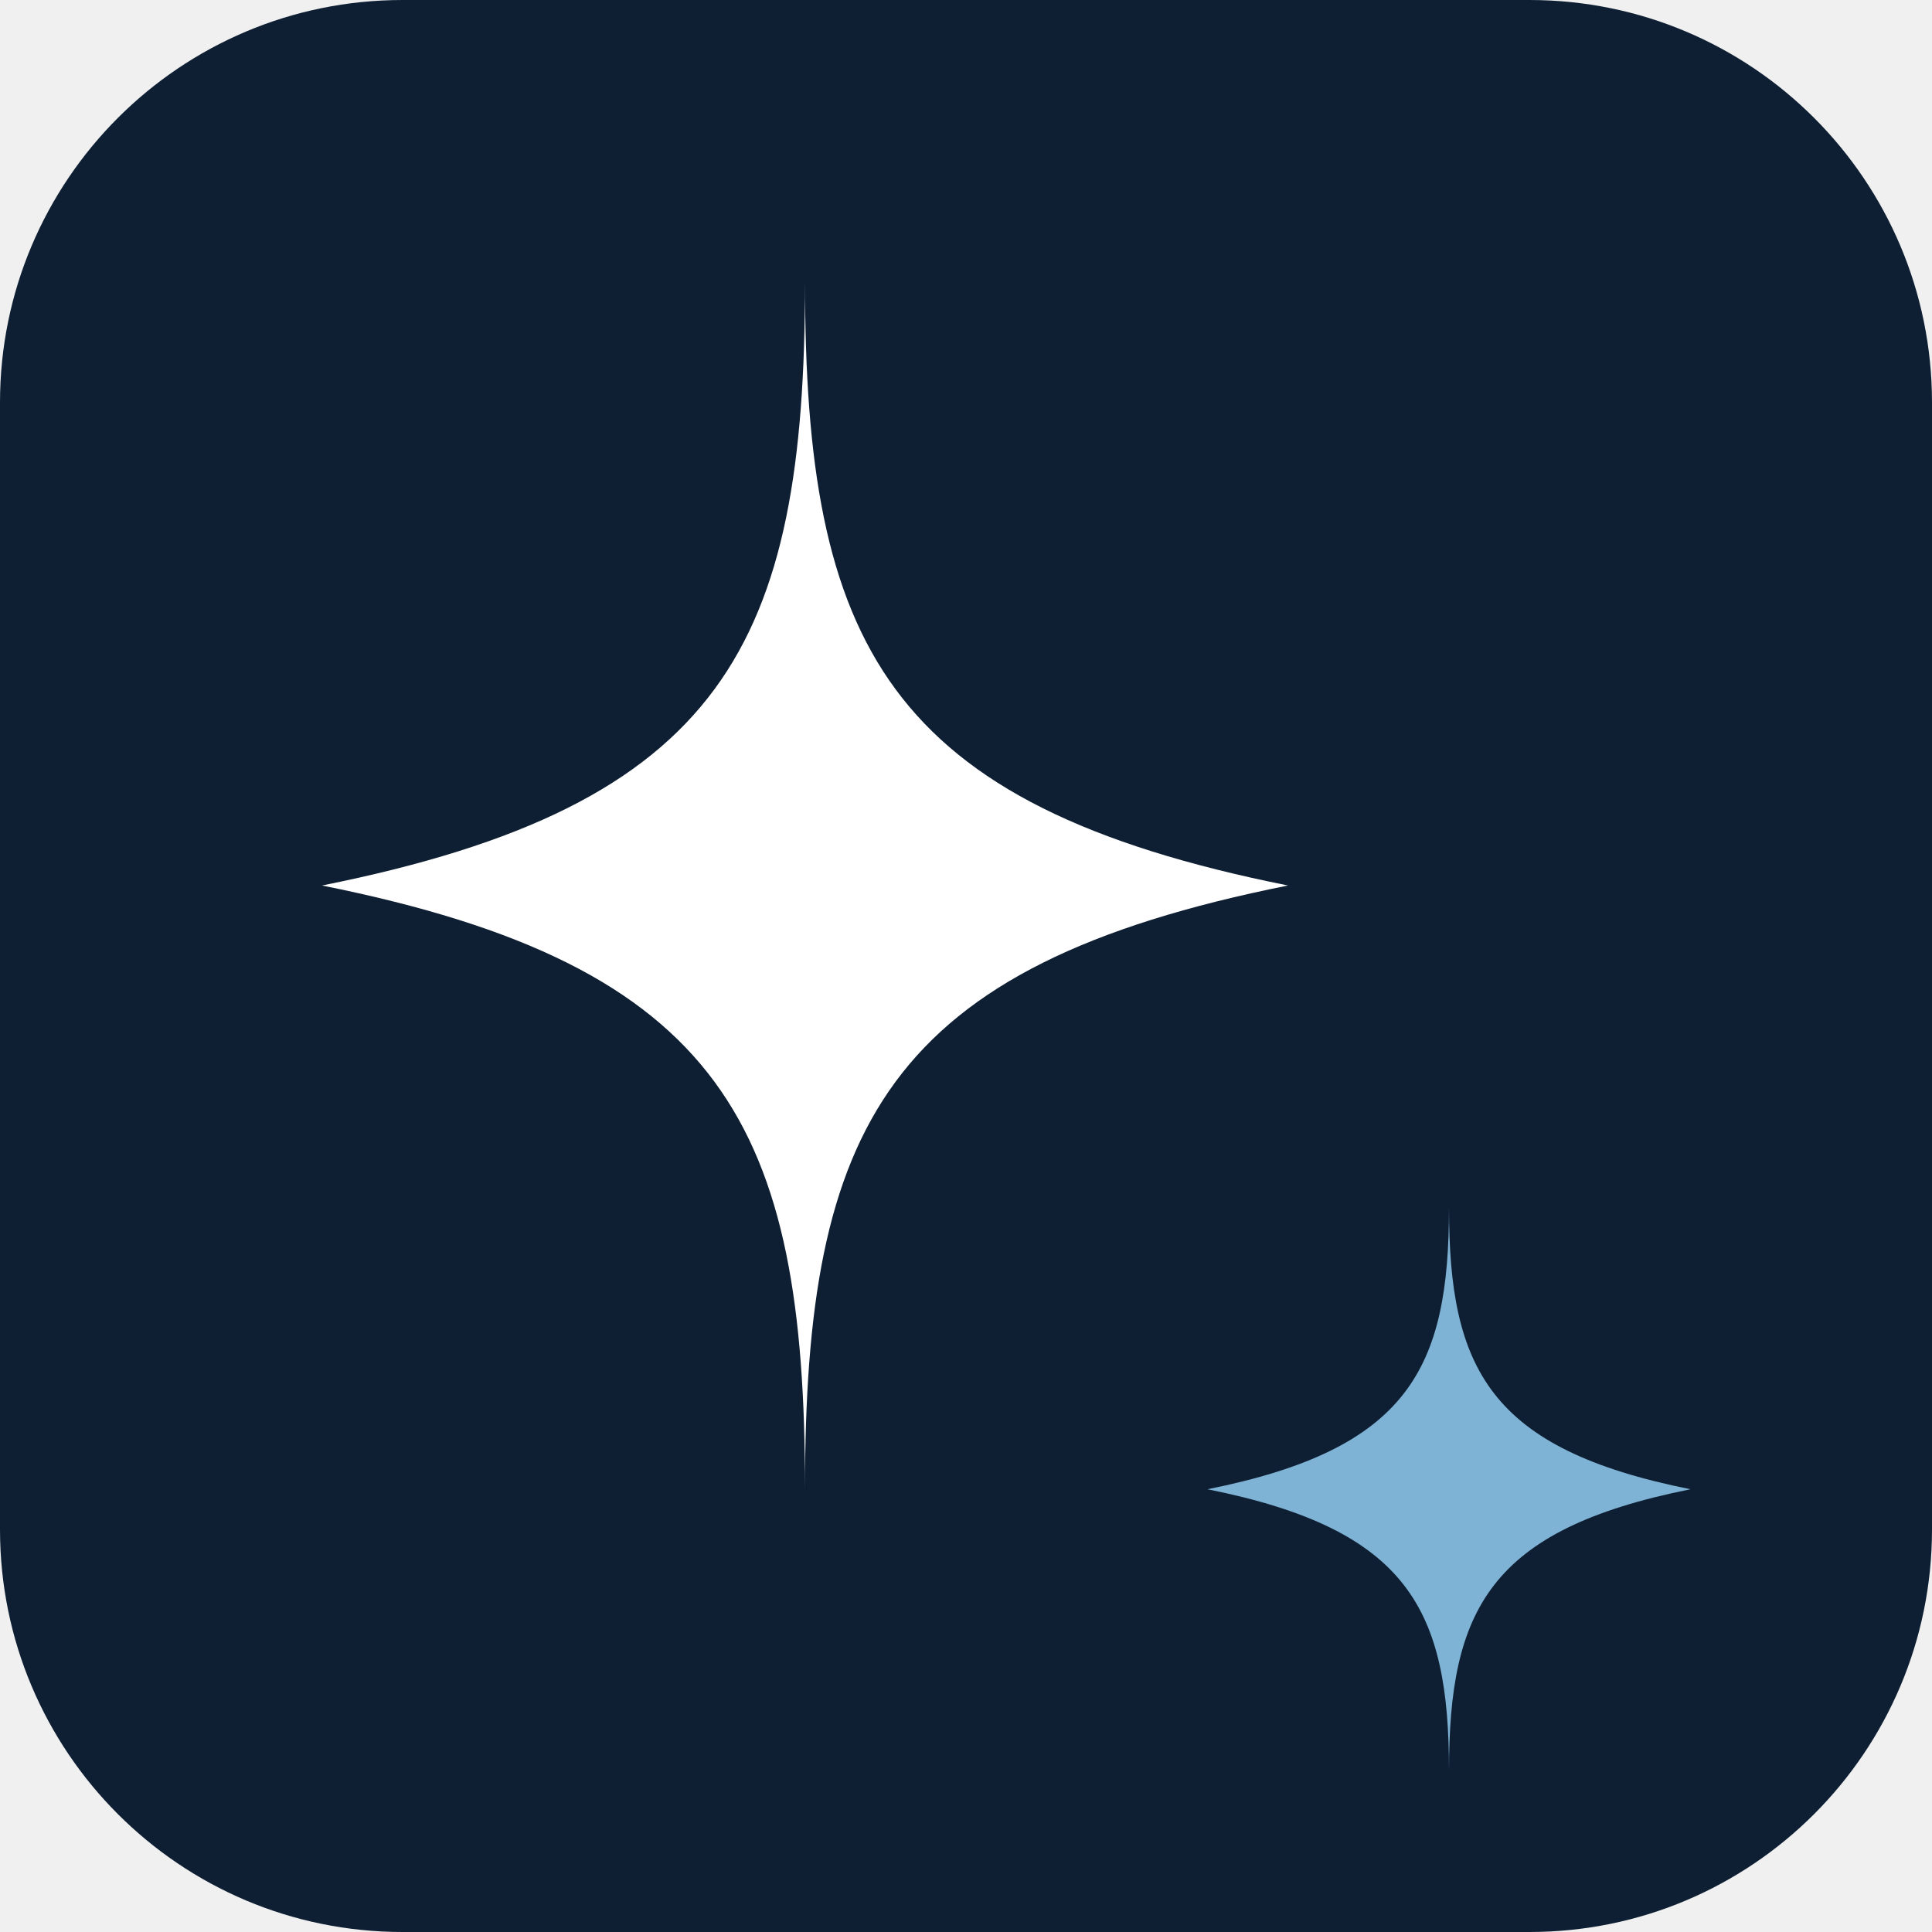
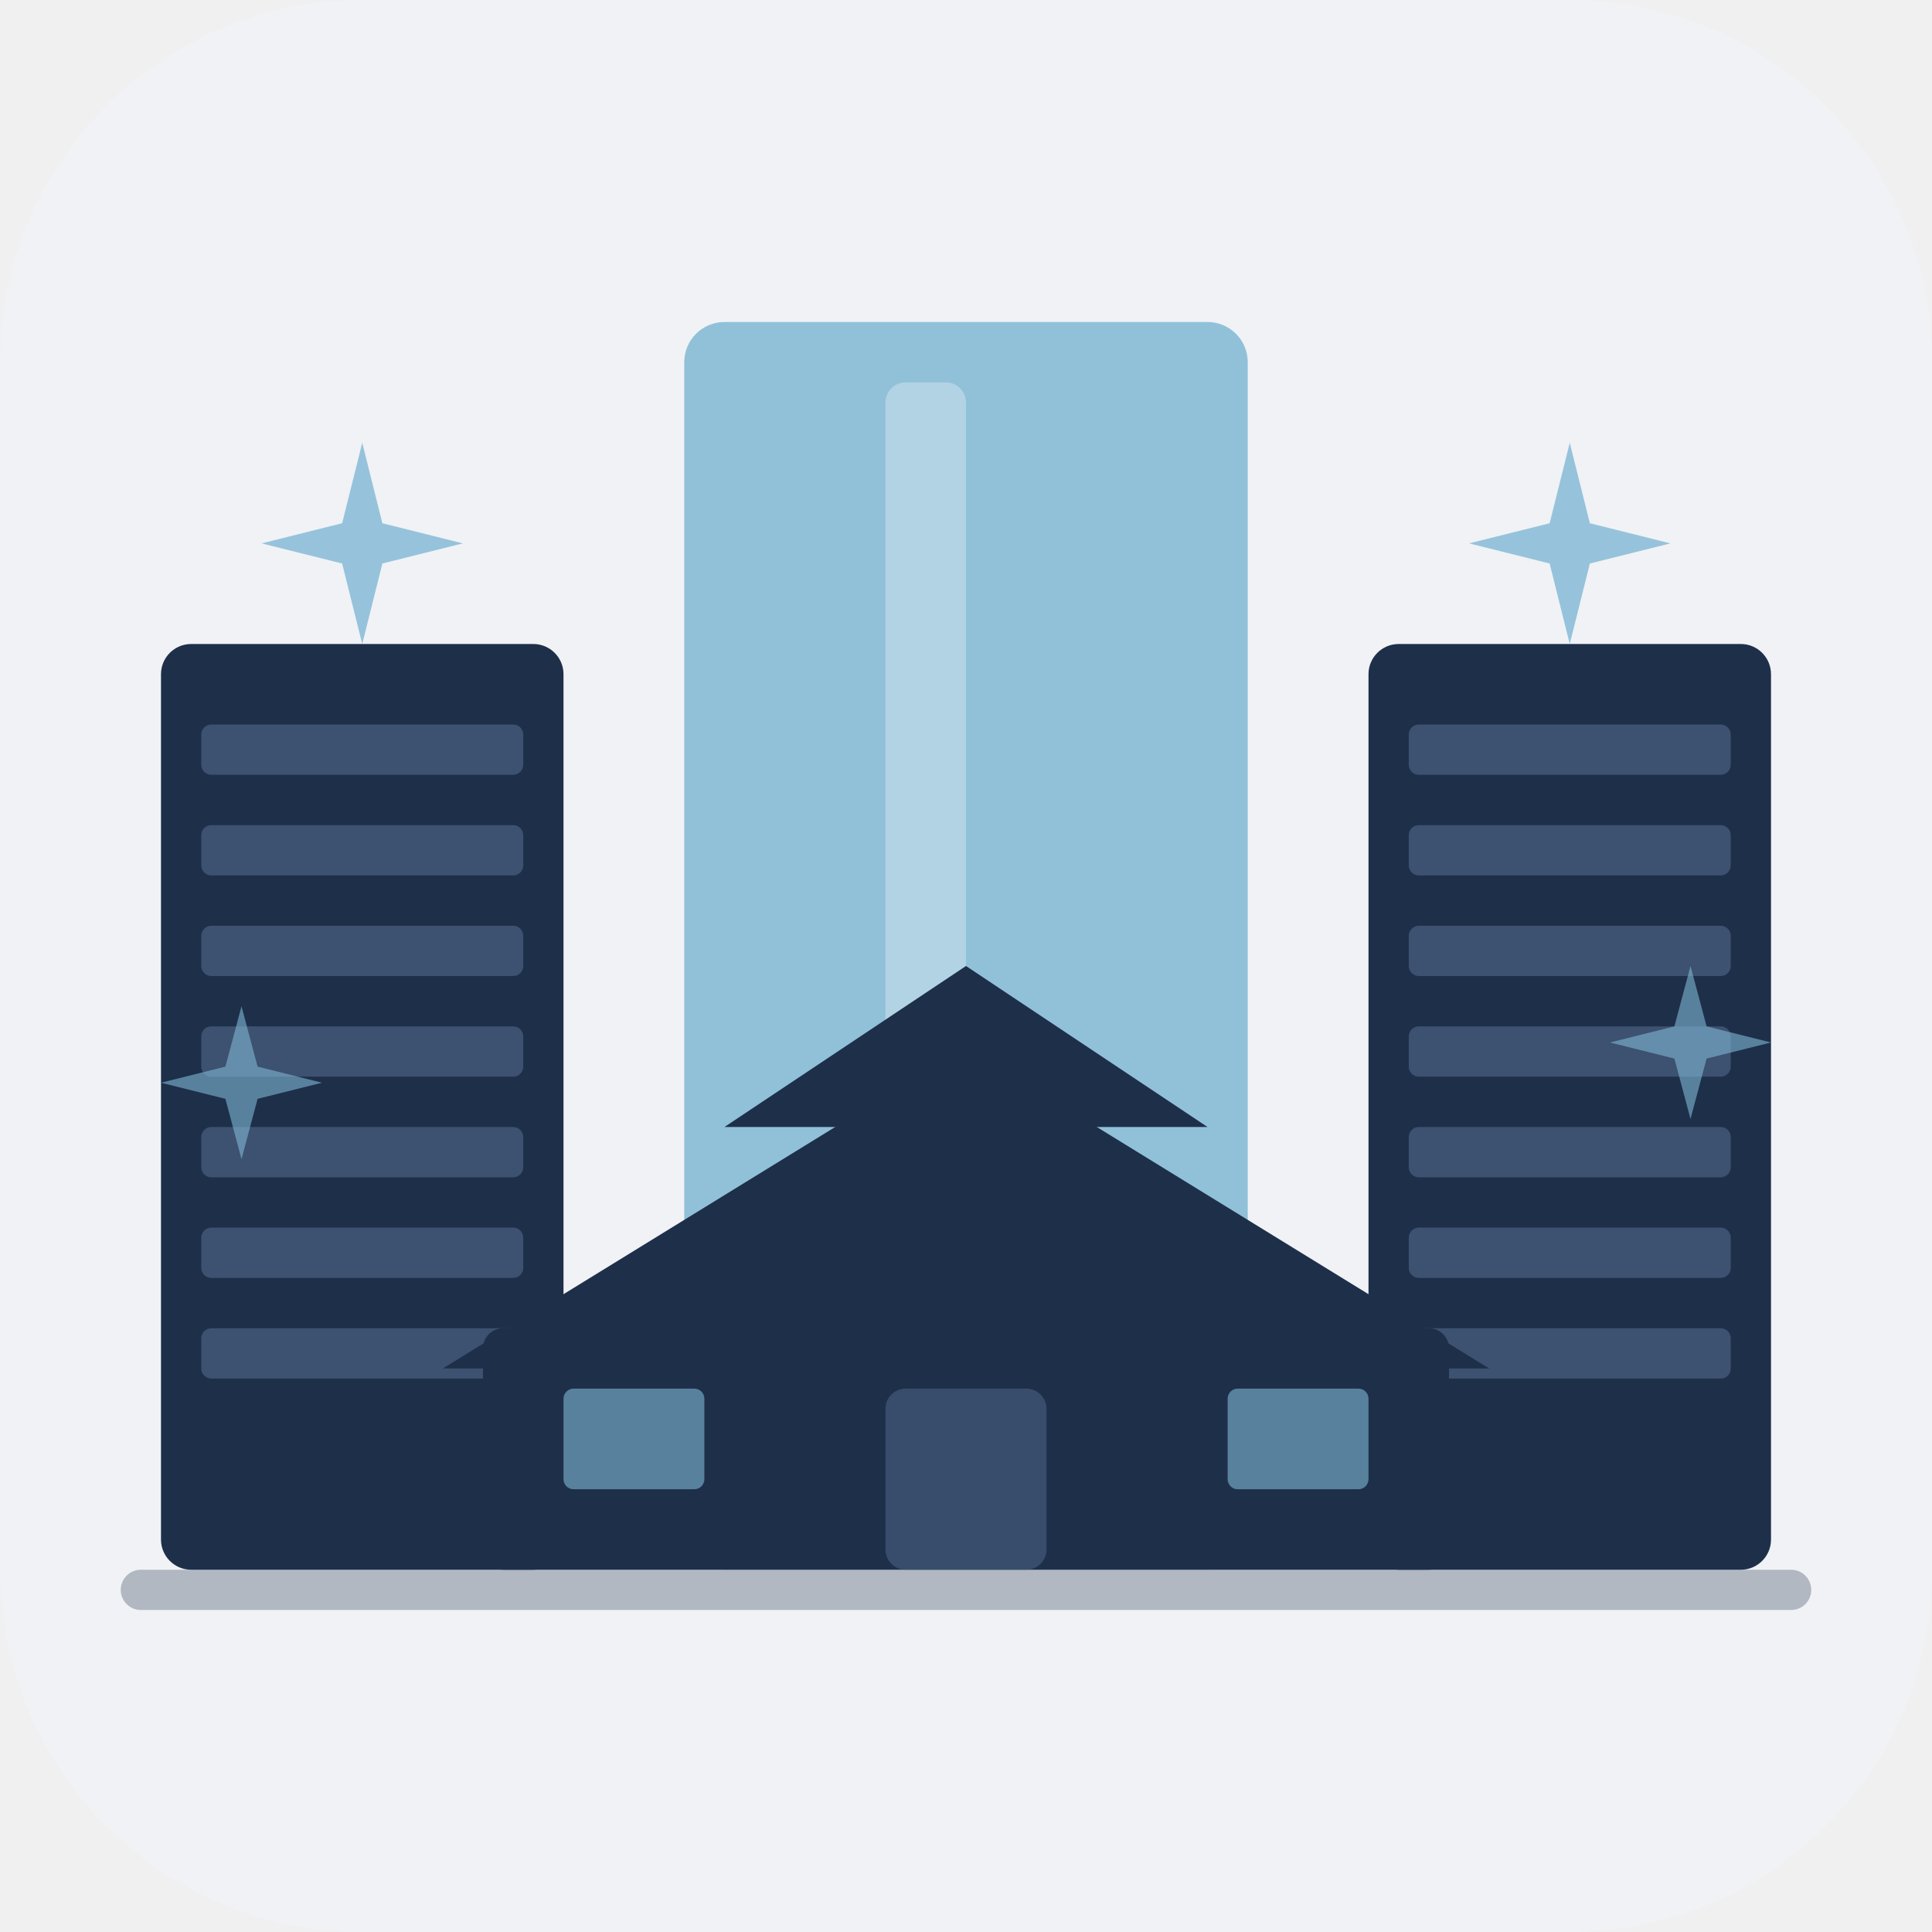
<svg xmlns="http://www.w3.org/2000/svg" viewBox="0 0 96 96">
-   <rect width="96" height="96" rx="20" fill="#0e1f33" />
-   <path d="M40 14 C 40 32, 44 40, 64 44 C 44 48, 40 56, 40 74            C 40 56, 36 48, 16 44 C 36 40, 40 32, 40 14 Z" fill="#ffffff" />
-   <path d="M72 60 C 72 68, 74 72, 84 74 C 74 76, 72 80, 72 88            C 72 80, 70 76, 60 74 C 70 72, 72 68, 72 60 Z" fill="#7fb3d5" />
+   <rect width="96" height="96" rx="18" fill="#f0f2f5" />
+   <rect x="8" y="32" width="20" height="46" rx="1.5" fill="#1e2f4a" />
+   <rect x="10" y="36" width="16" height="2.5" rx="0.5" fill="#4a6080" opacity="0.7" />
+   <rect x="10" y="41" width="16" height="2.5" rx="0.5" fill="#4a6080" opacity="0.7" />
+   <rect x="10" y="46" width="16" height="2.5" rx="0.5" fill="#4a6080" opacity="0.7" />
+   <rect x="10" y="51" width="16" height="2.5" rx="0.5" fill="#4a6080" opacity="0.7" />
+   <rect x="10" y="56" width="16" height="2.5" rx="0.5" fill="#4a6080" opacity="0.7" />
+   <rect x="10" y="61" width="16" height="2.5" rx="0.5" fill="#4a6080" opacity="0.7" />
+   <rect x="10" y="66" width="16" height="2.5" rx="0.5" fill="#4a6080" opacity="0.7" />
+   <rect x="68" y="32" width="20" height="46" rx="1.5" fill="#1e2f4a" />
+   <rect x="70" y="36" width="16" height="2.5" rx="0.5" fill="#4a6080" opacity="0.7" />
+   <rect x="70" y="41" width="16" height="2.5" rx="0.5" fill="#4a6080" opacity="0.7" />
+   <rect x="70" y="46" width="16" height="2.5" rx="0.5" fill="#4a6080" opacity="0.7" />
+   <rect x="70" y="51" width="16" height="2.5" rx="0.5" fill="#4a6080" opacity="0.7" />
+   <rect x="70" y="56" width="16" height="2.5" rx="0.5" fill="#4a6080" opacity="0.7" />
+   <rect x="70" y="61" width="16" height="2.5" rx="0.5" fill="#4a6080" opacity="0.7" />
+   <rect x="70" y="66" width="16" height="2.5" rx="0.5" fill="#4a6080" opacity="0.7" />
+   <rect x="34" y="16" width="28" height="62" rx="2" fill="#7fb8d4" opacity="0.85" />
+   <rect x="44" y="19" width="4" height="55" rx="1" fill="#ffffff" opacity="0.3" />
+   <polygon points="22,68 48,52 74,68" fill="#1e2f4a" />
+   <polygon points="36,56 48,48 60,56" fill="#1e2f4a" />
+   <rect x="24" y="66" width="48" height="12" rx="1" fill="#1e2f4a" />
+   <rect x="44" y="69" width="8" height="9" rx="1" fill="#4a6080" opacity="0.6" />
+   <rect x="28" y="69" width="7" height="5" rx="0.5" fill="#7fb8d4" opacity="0.6" />
+   <rect x="61" y="69" width="7" height="5" rx="0.5" fill="#7fb8d4" opacity="0.6" />
+   <rect x="6" y="78" width="84" height="2" rx="1" fill="#1e2f4a" opacity="0.3" />
+   <path d="M18 22 L19 26 L23 27 L19 28 L18 32 L17 28 L13 27 L17 26 Z" fill="#7fb8d4" opacity="0.8" />
+   <path d="M78 22 L79 26 L83 27 L79 28 L78 32 L77 28 L73 27 L77 26 Z" fill="#7fb8d4" opacity="0.8" />
+   <path d="M12 50 L12.8 53 L16 53.8 L12.8 54.6 L12 57.6 L11.2 54.6 L8 53.8 L11.2 53 Z" fill="#7fb8d4" opacity="0.6" />
+   <path d="M84 48 L84.8 51 L88 51.8 L84.8 52.6 L84 55.6 L83.2 52.6 L80 51.8 L83.2 51 Z" fill="#7fb8d4" opacity="0.6" />
</svg>
